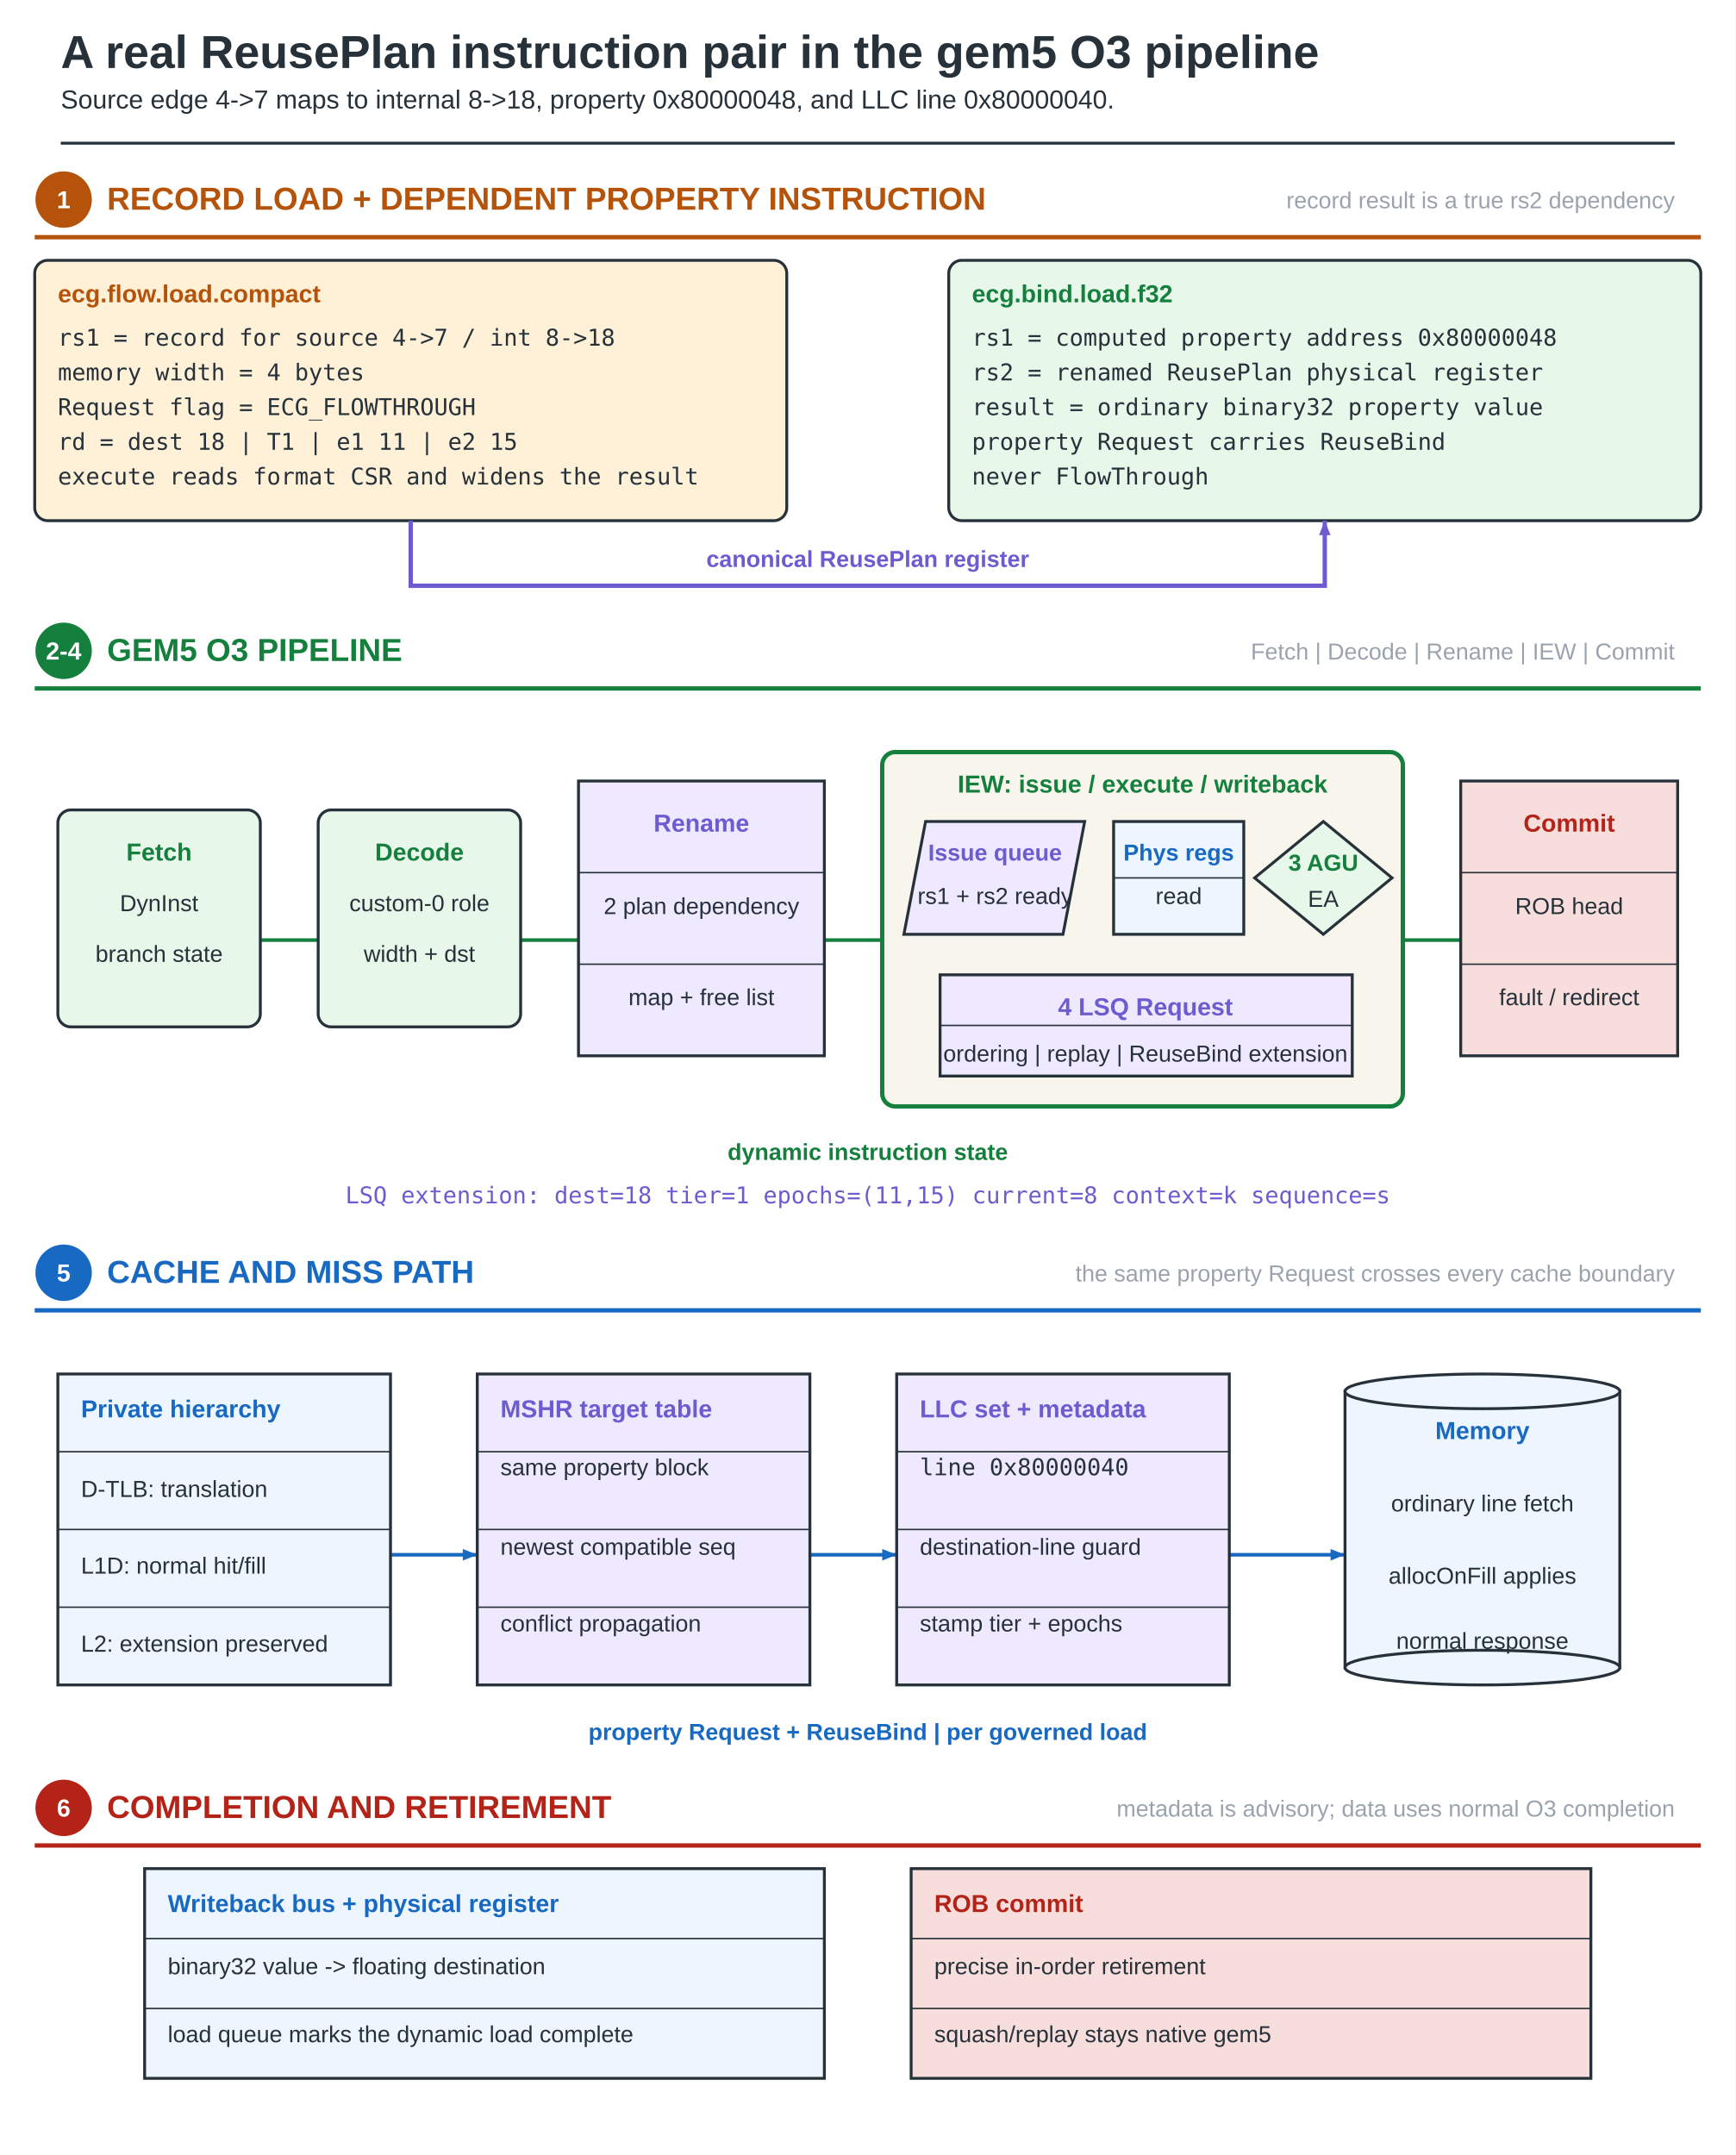
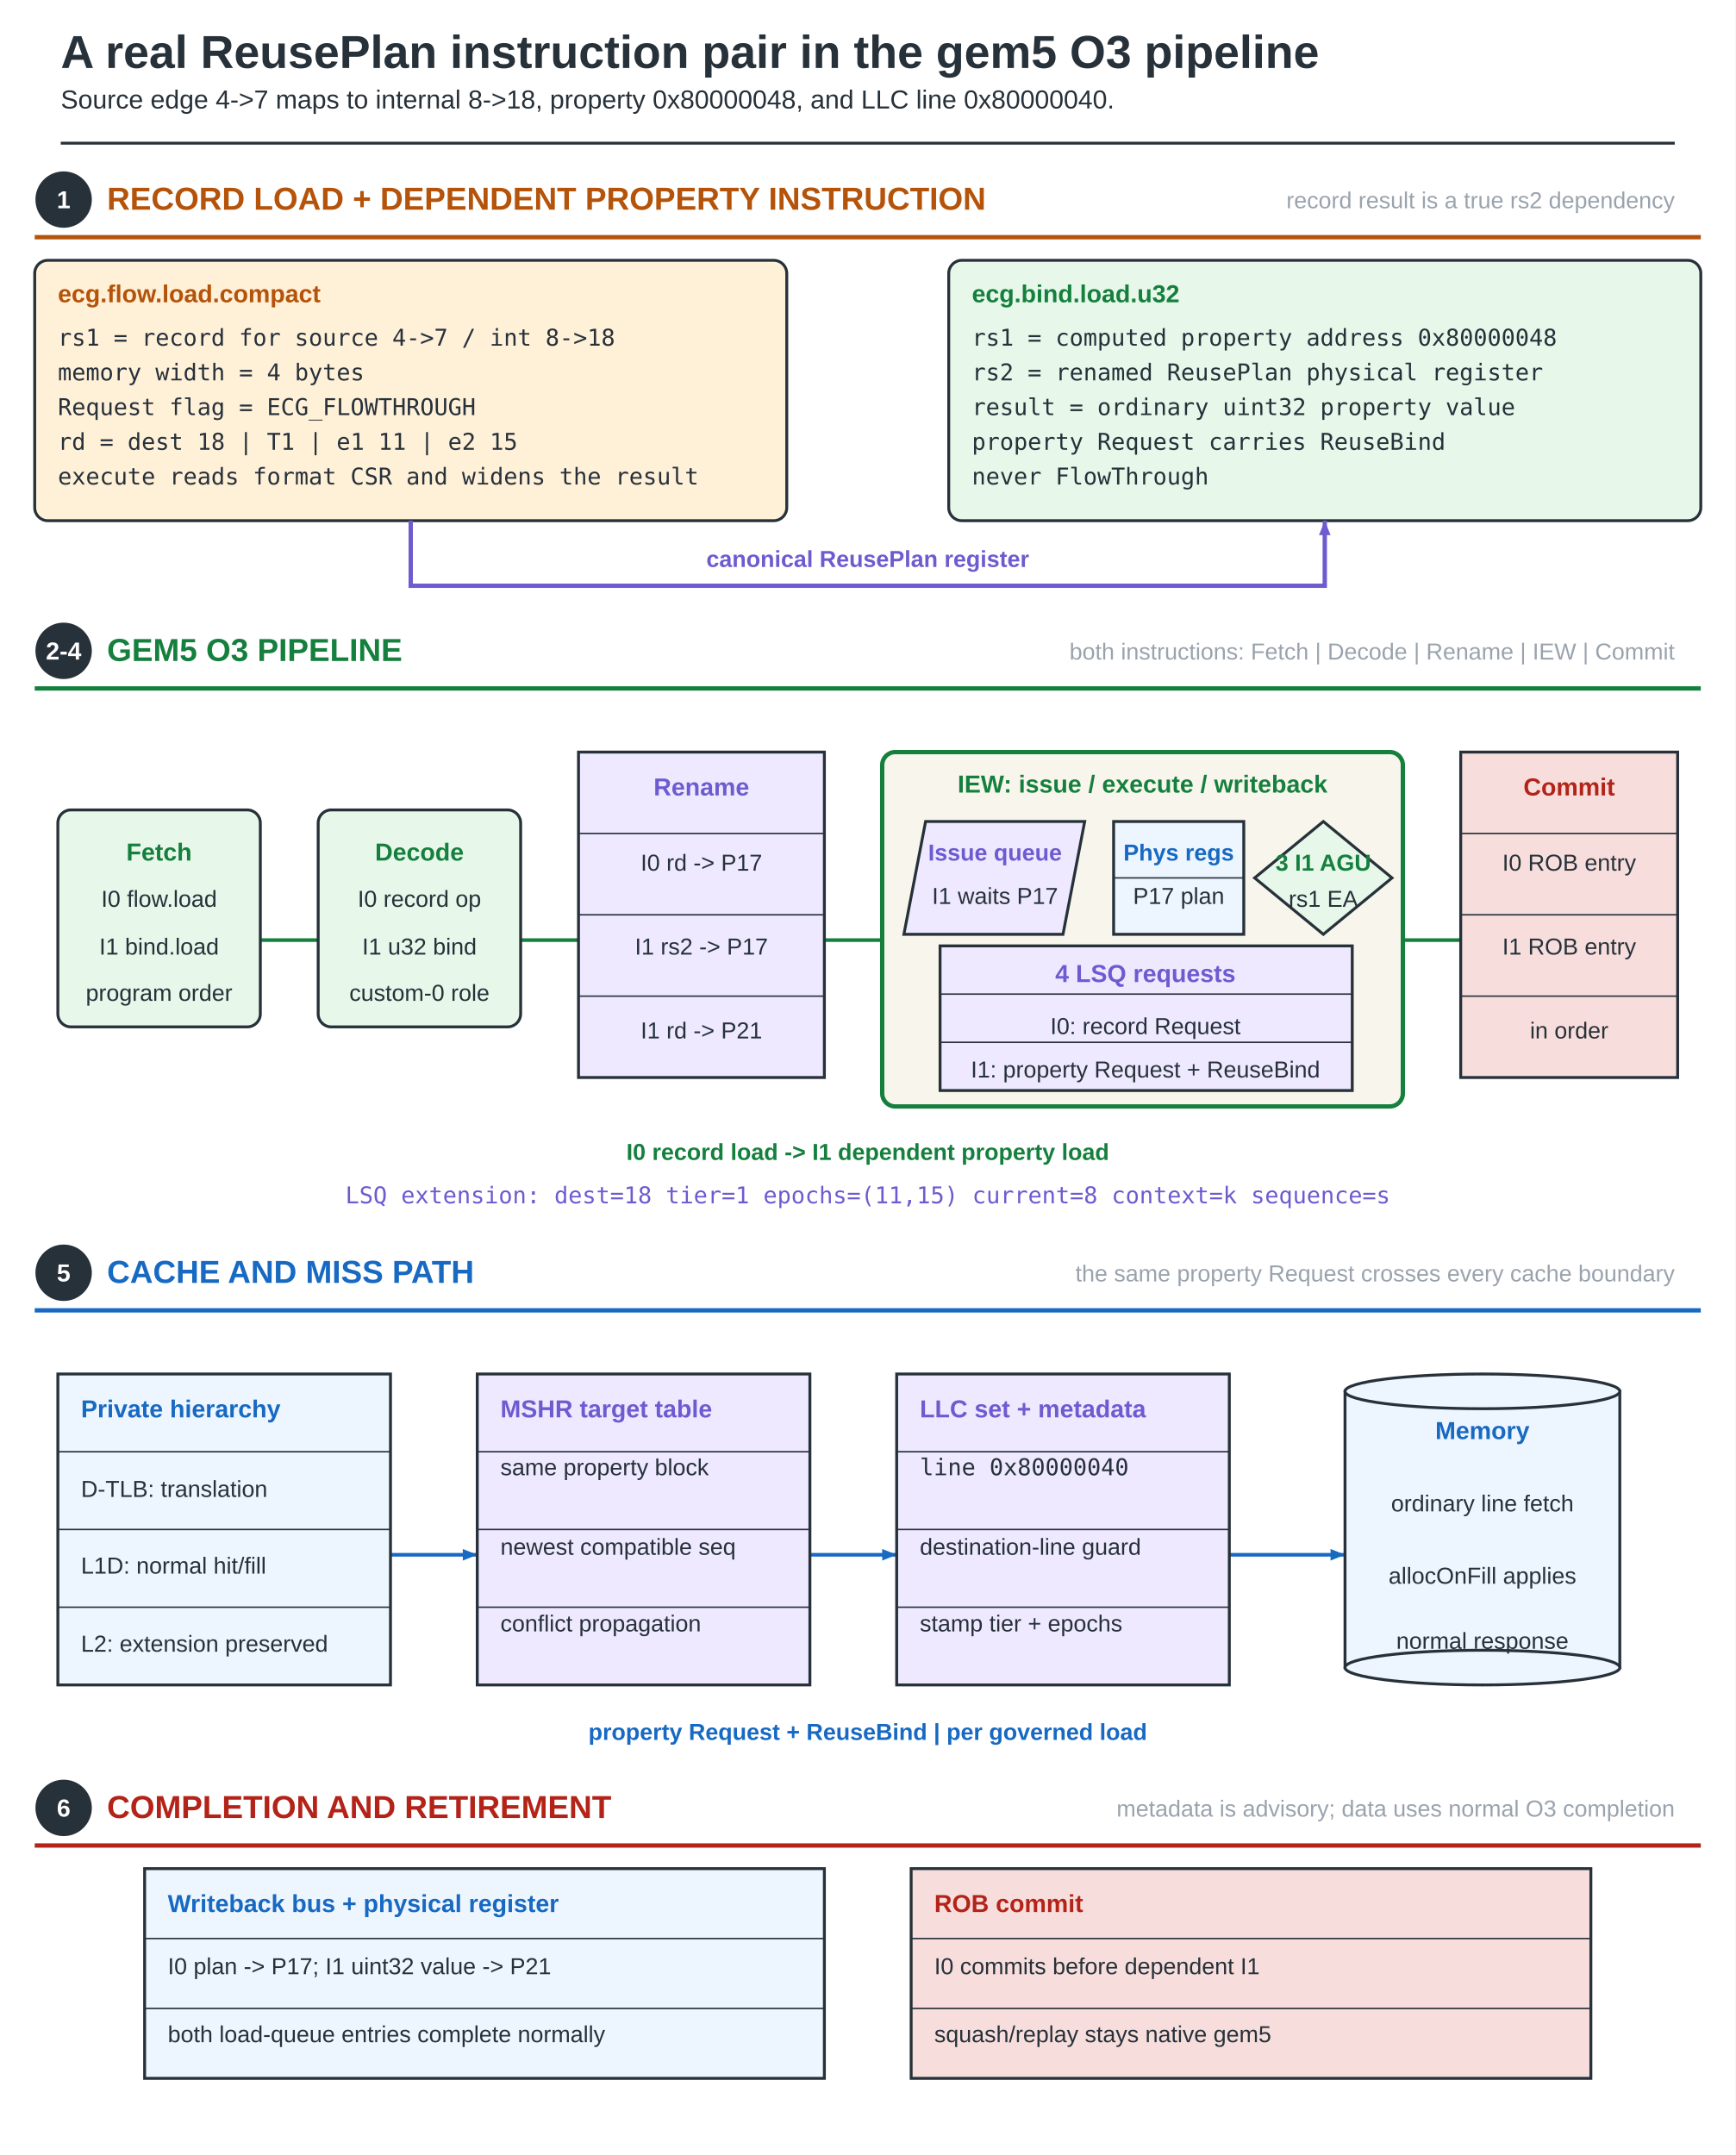
<svg xmlns="http://www.w3.org/2000/svg" width="1200" height="1490" viewBox="0 0 1200 1490" role="img" aria-labelledby="title desc" fill="#27313A" data-figure-schema="ecg-public/v1">
  <defs>
    <marker id="arrow-blue" viewBox="0 0 10 8" markerWidth="10" markerHeight="8" refX="10" refY="4" orient="auto" markerUnits="userSpaceOnUse">
      <path d="M0 0 L10 4 L0 8 Z" fill="#1769C2" />
    </marker>
    <marker id="arrow-green" viewBox="0 0 10 8" markerWidth="10" markerHeight="8" refX="10" refY="4" orient="auto" markerUnits="userSpaceOnUse">
      <path d="M0 0 L10 4 L0 8 Z" fill="#15803D" />
    </marker>
    <marker id="arrow-amber" viewBox="0 0 10 8" markerWidth="10" markerHeight="8" refX="10" refY="4" orient="auto" markerUnits="userSpaceOnUse">
      <path d="M0 0 L10 4 L0 8 Z" fill="#B45309" />
    </marker>
    <marker id="arrow-red" viewBox="0 0 10 8" markerWidth="10" markerHeight="8" refX="10" refY="4" orient="auto" markerUnits="userSpaceOnUse">
      <path d="M0 0 L10 4 L0 8 Z" fill="#B42318" />
    </marker>
    <marker id="arrow-purple" viewBox="0 0 10 8" markerWidth="10" markerHeight="8" refX="10" refY="4" orient="auto" markerUnits="userSpaceOnUse">
      <path d="M0 0 L10 4 L0 8 Z" fill="#6D5BD0" />
    </marker>
    <marker id="arrow-gray" viewBox="0 0 10 8" markerWidth="10" markerHeight="8" refX="10" refY="4" orient="auto" markerUnits="userSpaceOnUse">
      <path d="M0 0 L10 4 L0 8 Z" fill="#9AA3AD" />
    </marker>
    <marker id="arrow-ink" viewBox="0 0 10 8" markerWidth="10" markerHeight="8" refX="10" refY="4" orient="auto" markerUnits="userSpaceOnUse">
      <path d="M0 0 L10 4 L0 8 Z" fill="#27313A" />
    </marker>
    <style>
      :root { color-scheme: light dark; }
      @media (prefers-color-scheme: dark) {
        [fill="#FFFFFF"]{fill:#1E2327}[stroke="#FFFFFF"]{stroke:#1E2327}
        [fill="#F8F6EC"]{fill:#252A2E}[stroke="#F8F6EC"]{stroke:#252A2E}
        [fill="#EDF5FF"]{fill:#273846}[stroke="#EDF5FF"]{stroke:#273846}
        [fill="#E7F7EA"]{fill:#24382A}[stroke="#E7F7EA"]{stroke:#24382A}
        [fill="#FFF0D8"]{fill:#3B3122}[stroke="#FFF0D8"]{stroke:#3B3122}
        [fill="#F7DEDC"]{fill:#3D292A}[stroke="#F7DEDC"]{stroke:#3D292A}
        [fill="#EEE9FF"]{fill:#302C3C}[stroke="#EEE9FF"]{stroke:#302C3C}
        [fill="#27313A"]{fill:#ECE7DD}[stroke="#27313A"]{stroke:#ECE7DD}
        [fill="#9AA3AD"]{fill:#747D86}[stroke="#9AA3AD"]{stroke:#747D86}
        [fill="#1769C2"]{fill:#63A8FF}[stroke="#1769C2"]{stroke:#63A8FF}
        [fill="#15803D"]{fill:#63D68B}[stroke="#15803D"]{stroke:#63D68B}
        [fill="#B45309"]{fill:#F0B35A}[stroke="#B45309"]{stroke:#F0B35A}
        [fill="#6D5BD0"]{fill:#A79BF0}[stroke="#6D5BD0"]{stroke:#A79BF0}
        [fill="#B42318"]{fill:#F09B95}[stroke="#B42318"]{stroke:#F09B95}
      }
      .sans{font-family:Arial,Helvetica,sans-serif}
      .mono{font-family:"SFMono-Regular",Consolas,monospace}
      .title{font-size:32px;font-weight:700}
      .subtitle{font-size:18px}
      .heading{font-size:22px;font-weight:700}
      .label{font-size:17px;font-weight:700}
      .body{font-size:16px}
</style>
  </defs>
  <rect x="0" y="0" width="1200" height="1490" fill="#FFFFFF" />
  <text x="42" y="47" text-anchor="start" class="sans title" fill="#27313A" font-weight="700">A real ReusePlan instruction pair in the gem5 O3 pipeline</text>
  <text x="42" y="75" text-anchor="start" class="sans subtitle" fill="#27313A">Source edge 4-&gt;7 maps to internal 8-&gt;18, property 0x80000048, and LLC line 0x80000040.</text>
  <line x1="42" y1="99" x2="1158" y2="99" stroke="#27313A" stroke-width="2" />
-   <circle cx="44" cy="138" r="19" fill="#B45309" stroke="#B45309" stroke-width="1" />
+   <circle cx="44" cy="138" r="19" fill="#27313A" stroke="#27313A" stroke-width="1" />
  <text x="44" y="144" text-anchor="middle" class="sans label" fill="#FFFFFF" font-weight="700">1</text>
  <text x="74" y="145" text-anchor="start" class="sans heading" fill="#B45309" font-weight="700">RECORD LOAD + DEPENDENT PROPERTY INSTRUCTION</text>
  <text x="1158" y="144" text-anchor="end" class="sans body" fill="#9AA3AD">record result is a true rs2 dependency</text>
  <line x1="24" y1="164" x2="1176" y2="164" stroke="#B45309" stroke-width="3" />
  <rect x="24" y="180" width="520" height="180" rx="9" fill="#FFF0D8" stroke="#27313A" stroke-width="2" />
  <text x="40" y="209" text-anchor="start" class="sans label" fill="#B45309" font-weight="700">ecg.flow.load.compact</text>
  <text x="40" y="239" text-anchor="start" class="mono body" fill="#27313A">rs1 = record for source 4-&gt;7 / int 8-&gt;18</text>
  <text x="40" y="263" text-anchor="start" class="mono body" fill="#27313A">memory width = 4 bytes</text>
  <text x="40" y="287" text-anchor="start" class="mono body" fill="#27313A">Request flag = ECG_FLOWTHROUGH</text>
  <text x="40" y="311" text-anchor="start" class="mono body" fill="#27313A">rd = dest 18 | T1 | e1 11 | e2 15</text>
  <text x="40" y="335" text-anchor="start" class="mono body" fill="#27313A">execute reads format CSR and widens the result</text>
  <rect x="656" y="180" width="520" height="180" rx="9" fill="#E7F7EA" stroke="#27313A" stroke-width="2" />
-   <text x="672" y="209" text-anchor="start" class="sans label" fill="#15803D" font-weight="700">ecg.bind.load.f32</text>
+   <text x="672" y="209" text-anchor="start" class="sans label" fill="#15803D" font-weight="700">ecg.bind.load.u32</text>
  <text x="672" y="239" text-anchor="start" class="mono body" fill="#27313A">rs1 = computed property address 0x80000048</text>
  <text x="672" y="263" text-anchor="start" class="mono body" fill="#27313A">rs2 = renamed ReusePlan physical register</text>
-   <text x="672" y="287" text-anchor="start" class="mono body" fill="#27313A">result = ordinary binary32 property value</text>
+   <text x="672" y="287" text-anchor="start" class="mono body" fill="#27313A">result = ordinary uint32 property value</text>
  <text x="672" y="311" text-anchor="start" class="mono body" fill="#27313A">property Request carries ReuseBind</text>
  <text x="672" y="335" text-anchor="start" class="mono body" fill="#27313A">never FlowThrough</text>
  <path d="M284 360 L284 405 L916 405 L916 360" fill="none" stroke="#6D5BD0" stroke-width="3" marker-end="url(#arrow-purple)" data-flow-kind="dependency" data-flow-label="canonical ReusePlan register" />
  <text x="600" y="392" text-anchor="middle" class="sans body" fill="#6D5BD0" font-weight="700">canonical ReusePlan register</text>
-   <circle cx="44" cy="450" r="19" fill="#15803D" stroke="#15803D" stroke-width="1" />
+   <circle cx="44" cy="450" r="19" fill="#27313A" stroke="#27313A" stroke-width="1" />
  <text x="44" y="456" text-anchor="middle" class="sans label" fill="#FFFFFF" font-weight="700">2-4</text>
  <text x="74" y="457" text-anchor="start" class="sans heading" fill="#15803D" font-weight="700">GEM5 O3 PIPELINE</text>
-   <text x="1158" y="456" text-anchor="end" class="sans body" fill="#9AA3AD">Fetch | Decode | Rename | IEW | Commit</text>
+   <text x="1158" y="456" text-anchor="end" class="sans body" fill="#9AA3AD">both instructions: Fetch | Decode | Rename | IEW | Commit</text>
  <line x1="24" y1="476" x2="1176" y2="476" stroke="#15803D" stroke-width="3" />
-   <path d="M105 650 L1090 650" fill="none" stroke="#15803D" stroke-width="2.5" marker-end="url(#arrow-green)" data-flow-kind="control" data-flow-label="dynamic instruction state" />
+   <path d="M105 650 L1090 650" fill="none" stroke="#15803D" stroke-width="2.5" marker-end="url(#arrow-green)" data-flow-kind="control" data-flow-label="I0 record load -&gt; I1 dependent property load" />
  <rect x="40" y="560" width="140" height="150" rx="9" fill="#E7F7EA" stroke="#27313A" stroke-width="2" />
  <text x="110" y="595" text-anchor="middle" class="sans label" fill="#15803D" font-weight="700">Fetch</text>
-   <text x="110" y="630" text-anchor="middle" class="sans body" fill="#27313A">DynInst</text>
-   <text x="110" y="665" text-anchor="middle" class="sans body" fill="#27313A">branch state</text>
+   <text x="110" y="627" text-anchor="middle" class="sans body" fill="#27313A">I0 flow.load</text>
+   <text x="110" y="660" text-anchor="middle" class="sans body" fill="#27313A">I1 bind.load</text>
+   <text x="110" y="692" text-anchor="middle" class="sans body" fill="#27313A">program order</text>
  <rect x="220" y="560" width="140" height="150" rx="9" fill="#E7F7EA" stroke="#27313A" stroke-width="2" />
  <text x="290" y="595" text-anchor="middle" class="sans label" fill="#15803D" font-weight="700">Decode</text>
-   <text x="290" y="630" text-anchor="middle" class="sans body" fill="#27313A">custom-0 role</text>
-   <text x="290" y="665" text-anchor="middle" class="sans body" fill="#27313A">width + dst</text>
-   <rect x="400" y="540" width="170" height="190" rx="0" fill="#EEE9FF" stroke="#27313A" stroke-width="2" />
-   <line x1="400" y1="603.333" x2="570" y2="603.333" stroke="#27313A" stroke-width="1" />
-   <line x1="400" y1="666.667" x2="570" y2="666.667" stroke="#27313A" stroke-width="1" />
-   <text x="485" y="575" text-anchor="middle" class="sans label" fill="#6D5BD0" font-weight="700">Rename</text>
-   <text x="485" y="632" text-anchor="middle" class="sans body" fill="#27313A">2 plan dependency</text>
-   <text x="485" y="695" text-anchor="middle" class="sans body" fill="#27313A">map + free list</text>
+   <text x="290" y="627" text-anchor="middle" class="sans body" fill="#27313A">I0 record op</text>
+   <text x="290" y="660" text-anchor="middle" class="sans body" fill="#27313A">I1 u32 bind</text>
+   <text x="290" y="692" text-anchor="middle" class="sans body" fill="#27313A">custom-0 role</text>
+   <rect x="400" y="520" width="170" height="225" rx="0" fill="#EEE9FF" stroke="#27313A" stroke-width="2" />
+   <line x1="400" y1="576.25" x2="570" y2="576.25" stroke="#27313A" stroke-width="1" />
+   <line x1="400" y1="632.5" x2="570" y2="632.5" stroke="#27313A" stroke-width="1" />
+   <line x1="400" y1="688.75" x2="570" y2="688.75" stroke="#27313A" stroke-width="1" />
+   <text x="485" y="550" text-anchor="middle" class="sans label" fill="#6D5BD0" font-weight="700">Rename</text>
+   <text x="485" y="602" text-anchor="middle" class="sans body" fill="#27313A">I0 rd -&gt; P17</text>
+   <text x="485" y="660" text-anchor="middle" class="sans body" fill="#27313A">I1 rs2 -&gt; P17</text>
+   <text x="485" y="718" text-anchor="middle" class="sans body" fill="#27313A">I1 rd -&gt; P21</text>
  <rect x="610" y="520" width="360" height="245" rx="9" fill="#F8F6EC" stroke="#15803D" stroke-width="3" />
  <text x="790" y="548" text-anchor="middle" class="sans label" fill="#15803D" font-weight="700">IEW: issue / execute / writeback</text>
  <polygon points="640.0,568 750,568 735.0,646 625,646" fill="#EEE9FF" stroke="#27313A" stroke-width="2" />
  <text x="688" y="595" text-anchor="middle" class="sans body" fill="#6D5BD0" font-weight="700">Issue queue</text>
-   <text x="688" y="625" text-anchor="middle" class="sans body" fill="#27313A">rs1 + rs2 ready</text>
+   <text x="688" y="625" text-anchor="middle" class="sans body" fill="#27313A">I1 waits P17</text>
  <rect x="770" y="568" width="90" height="78" rx="0" fill="#EDF5FF" stroke="#27313A" stroke-width="2" />
  <line x1="770" y1="607.0" x2="860" y2="607.0" stroke="#27313A" stroke-width="1" />
  <text x="815" y="595" text-anchor="middle" class="sans body" fill="#1769C2" font-weight="700">Phys regs</text>
-   <text x="815" y="625" text-anchor="middle" class="sans body" fill="#27313A">read</text>
+   <text x="815" y="625" text-anchor="middle" class="sans body" fill="#27313A">P17 plan</text>
  <polygon points="915,568.0 962.5,607 915,646.0 867.5,607" fill="#E7F7EA" stroke="#27313A" stroke-width="2" />
-   <text x="915" y="602" text-anchor="middle" class="sans body" fill="#15803D" font-weight="700">3 AGU</text>
-   <text x="915" y="627" text-anchor="middle" class="sans body" fill="#27313A">EA</text>
-   <rect x="650" y="674" width="285" height="70" rx="0" fill="#EEE9FF" stroke="#27313A" stroke-width="2" />
-   <line x1="650" y1="709.0" x2="935" y2="709.0" stroke="#27313A" stroke-width="1" />
-   <text x="792" y="702" text-anchor="middle" class="sans label" fill="#6D5BD0" font-weight="700">4 LSQ Request</text>
-   <text x="792" y="734" text-anchor="middle" class="sans body" fill="#27313A">ordering | replay | ReuseBind extension</text>
-   <rect x="1010" y="540" width="150" height="190" rx="0" fill="#F7DEDC" stroke="#27313A" stroke-width="2" />
-   <line x1="1010" y1="603.333" x2="1160" y2="603.333" stroke="#27313A" stroke-width="1" />
-   <line x1="1010" y1="666.667" x2="1160" y2="666.667" stroke="#27313A" stroke-width="1" />
-   <text x="1085" y="575" text-anchor="middle" class="sans label" fill="#B42318" font-weight="700">Commit</text>
-   <text x="1085" y="632" text-anchor="middle" class="sans body" fill="#27313A">ROB head</text>
-   <text x="1085" y="695" text-anchor="middle" class="sans body" fill="#27313A">fault / redirect</text>
-   <text x="600" y="802" text-anchor="middle" class="sans body" fill="#15803D" font-weight="700">dynamic instruction state</text>
+   <text x="915" y="602" text-anchor="middle" class="sans body" fill="#15803D" font-weight="700">3 I1 AGU</text>
+   <text x="915" y="627" text-anchor="middle" class="sans body" fill="#27313A">rs1 EA</text>
+   <rect x="650" y="654" width="285" height="100" rx="0" fill="#EEE9FF" stroke="#27313A" stroke-width="2" />
+   <line x1="650" y1="687.333" x2="935" y2="687.333" stroke="#27313A" stroke-width="1" />
+   <line x1="650" y1="720.667" x2="935" y2="720.667" stroke="#27313A" stroke-width="1" />
+   <text x="792" y="679" text-anchor="middle" class="sans label" fill="#6D5BD0" font-weight="700">4 LSQ requests</text>
+   <text x="792" y="715" text-anchor="middle" class="sans body" fill="#27313A">I0: record Request</text>
+   <text x="792" y="745" text-anchor="middle" class="sans body" fill="#27313A">I1: property Request + ReuseBind</text>
+   <rect x="1010" y="520" width="150" height="225" rx="0" fill="#F7DEDC" stroke="#27313A" stroke-width="2" />
+   <line x1="1010" y1="576.25" x2="1160" y2="576.25" stroke="#27313A" stroke-width="1" />
+   <line x1="1010" y1="632.5" x2="1160" y2="632.5" stroke="#27313A" stroke-width="1" />
+   <line x1="1010" y1="688.75" x2="1160" y2="688.75" stroke="#27313A" stroke-width="1" />
+   <text x="1085" y="550" text-anchor="middle" class="sans label" fill="#B42318" font-weight="700">Commit</text>
+   <text x="1085" y="602" text-anchor="middle" class="sans body" fill="#27313A">I0 ROB entry</text>
+   <text x="1085" y="660" text-anchor="middle" class="sans body" fill="#27313A">I1 ROB entry</text>
+   <text x="1085" y="718" text-anchor="middle" class="sans body" fill="#27313A">in order</text>
+   <text x="600" y="802" text-anchor="middle" class="sans body" fill="#15803D" font-weight="700">I0 record load -&gt; I1 dependent property load</text>
  <text x="600" y="832" text-anchor="middle" class="mono body" fill="#6D5BD0">LSQ extension: dest=18 tier=1 epochs=(11,15) current=8 context=k sequence=s</text>
-   <circle cx="44" cy="880" r="19" fill="#1769C2" stroke="#1769C2" stroke-width="1" />
+   <circle cx="44" cy="880" r="19" fill="#27313A" stroke="#27313A" stroke-width="1" />
  <text x="44" y="886" text-anchor="middle" class="sans label" fill="#FFFFFF" font-weight="700">5</text>
  <text x="74" y="887" text-anchor="start" class="sans heading" fill="#1769C2" font-weight="700">CACHE AND MISS PATH</text>
  <text x="1158" y="886" text-anchor="end" class="sans body" fill="#9AA3AD">the same property Request crosses every cache boundary</text>
  <line x1="24" y1="906" x2="1176" y2="906" stroke="#1769C2" stroke-width="3" />
  <path d="M270 1075 L330 1075" fill="none" stroke="#1769C2" stroke-width="2.5" marker-end="url(#arrow-blue)" data-flow-kind="transfer" data-flow-label="property Request + ReuseBind" data-flow-cadence="per governed load" />
  <path d="M560 1075 L620 1075" fill="none" stroke="#1769C2" stroke-width="2.5" marker-end="url(#arrow-blue)" data-flow-kind="transfer" data-flow-label="property Request + ReuseBind" data-flow-cadence="per governed load" />
  <path d="M850 1075 L930 1075" fill="none" stroke="#1769C2" stroke-width="2.5" marker-end="url(#arrow-blue)" data-flow-kind="transfer" data-flow-label="property Request + ReuseBind" data-flow-cadence="per governed load" />
  <rect x="40" y="950" width="230" height="215" rx="0" fill="#EDF5FF" stroke="#27313A" stroke-width="2" />
  <line x1="40" y1="1003.75" x2="270" y2="1003.75" stroke="#27313A" stroke-width="1" />
  <line x1="40" y1="1057.5" x2="270" y2="1057.5" stroke="#27313A" stroke-width="1" />
  <line x1="40" y1="1111.25" x2="270" y2="1111.25" stroke="#27313A" stroke-width="1" />
  <text x="56" y="980" text-anchor="start" class="sans label" fill="#1769C2" font-weight="700">Private hierarchy</text>
  <text x="56" y="1035" text-anchor="start" class="sans body" fill="#27313A">D-TLB: translation</text>
  <text x="56" y="1088" text-anchor="start" class="sans body" fill="#27313A">L1D: normal hit/fill</text>
  <text x="56" y="1142" text-anchor="start" class="sans body" fill="#27313A">L2: extension preserved</text>
  <rect x="330" y="950" width="230" height="215" rx="0" fill="#EEE9FF" stroke="#27313A" stroke-width="2" />
  <line x1="330" y1="1003.75" x2="560" y2="1003.75" stroke="#27313A" stroke-width="1" />
  <line x1="330" y1="1057.5" x2="560" y2="1057.5" stroke="#27313A" stroke-width="1" />
  <line x1="330" y1="1111.25" x2="560" y2="1111.25" stroke="#27313A" stroke-width="1" />
  <text x="346" y="980" text-anchor="start" class="sans label" fill="#6D5BD0" font-weight="700">MSHR target table</text>
  <text x="346" y="1020" text-anchor="start" class="sans body" fill="#27313A">same property block</text>
  <text x="346" y="1075" text-anchor="start" class="sans body" fill="#27313A">newest compatible seq</text>
  <text x="346" y="1128" text-anchor="start" class="sans body" fill="#27313A">conflict propagation</text>
  <rect x="620" y="950" width="230" height="215" rx="0" fill="#EEE9FF" stroke="#27313A" stroke-width="2" />
  <line x1="620" y1="1003.75" x2="850" y2="1003.75" stroke="#27313A" stroke-width="1" />
  <line x1="620" y1="1057.5" x2="850" y2="1057.5" stroke="#27313A" stroke-width="1" />
  <line x1="620" y1="1111.25" x2="850" y2="1111.25" stroke="#27313A" stroke-width="1" />
  <text x="636" y="980" text-anchor="start" class="sans label" fill="#6D5BD0" font-weight="700">LLC set + metadata</text>
  <text x="636" y="1020" text-anchor="start" class="mono body" fill="#27313A">line 0x80000040</text>
  <text x="636" y="1075" text-anchor="start" class="sans body" fill="#27313A">destination-line guard</text>
  <text x="636" y="1128" text-anchor="start" class="sans body" fill="#27313A">stamp tier + epochs</text>
  <rect x="930" y="962.0" width="190" height="191.0" fill="#EDF5FF" stroke="#27313A" stroke-width="2" />
  <ellipse cx="1025.0" cy="962.0" rx="95.0" ry="12.0" fill="#EDF5FF" stroke="#27313A" stroke-width="2" />
  <ellipse cx="1025.0" cy="1153.0" rx="95.0" ry="12.0" fill="#EDF5FF" stroke="#27313A" stroke-width="2" />
  <text x="1025" y="995" text-anchor="middle" class="sans label" fill="#1769C2" font-weight="700">Memory</text>
  <text x="1025" y="1045" text-anchor="middle" class="sans body" fill="#27313A">ordinary line fetch</text>
  <text x="1025" y="1095" text-anchor="middle" class="sans body" fill="#27313A">allocOnFill applies</text>
  <text x="1025" y="1140" text-anchor="middle" class="sans body" fill="#27313A">normal response</text>
  <text x="600" y="1203" text-anchor="middle" class="sans body" fill="#1769C2" font-weight="700">property Request + ReuseBind | per governed load</text>
-   <circle cx="44" cy="1250" r="19" fill="#B42318" stroke="#B42318" stroke-width="1" />
+   <circle cx="44" cy="1250" r="19" fill="#27313A" stroke="#27313A" stroke-width="1" />
  <text x="44" y="1256" text-anchor="middle" class="sans label" fill="#FFFFFF" font-weight="700">6</text>
  <text x="74" y="1257" text-anchor="start" class="sans heading" fill="#B42318" font-weight="700">COMPLETION AND RETIREMENT</text>
  <text x="1158" y="1256" text-anchor="end" class="sans body" fill="#9AA3AD">metadata is advisory; data uses normal O3 completion</text>
  <line x1="24" y1="1276" x2="1176" y2="1276" stroke="#B42318" stroke-width="3" />
  <rect x="100" y="1292" width="470" height="145" rx="0" fill="#EDF5FF" stroke="#27313A" stroke-width="2" />
  <line x1="100" y1="1340.333" x2="570" y2="1340.333" stroke="#27313A" stroke-width="1" />
  <line x1="100" y1="1388.667" x2="570" y2="1388.667" stroke="#27313A" stroke-width="1" />
  <text x="116" y="1322" text-anchor="start" class="sans label" fill="#1769C2" font-weight="700">Writeback bus + physical register</text>
-   <text x="116" y="1365" text-anchor="start" class="sans body" fill="#27313A">binary32 value -&gt; floating destination</text>
-   <text x="116" y="1412" text-anchor="start" class="sans body" fill="#27313A">load queue marks the dynamic load complete</text>
+   <text x="116" y="1365" text-anchor="start" class="sans body" fill="#27313A">I0 plan -&gt; P17; I1 uint32 value -&gt; P21</text>
+   <text x="116" y="1412" text-anchor="start" class="sans body" fill="#27313A">both load-queue entries complete normally</text>
  <rect x="630" y="1292" width="470" height="145" rx="0" fill="#F7DEDC" stroke="#27313A" stroke-width="2" />
  <line x1="630" y1="1340.333" x2="1100" y2="1340.333" stroke="#27313A" stroke-width="1" />
  <line x1="630" y1="1388.667" x2="1100" y2="1388.667" stroke="#27313A" stroke-width="1" />
  <text x="646" y="1322" text-anchor="start" class="sans label" fill="#B42318" font-weight="700">ROB commit</text>
-   <text x="646" y="1365" text-anchor="start" class="sans body" fill="#27313A">precise in-order retirement</text>
+   <text x="646" y="1365" text-anchor="start" class="sans body" fill="#27313A">I0 commits before dependent I1</text>
  <text x="646" y="1412" text-anchor="start" class="sans body" fill="#27313A">squash/replay stays native gem5</text>
</svg>
